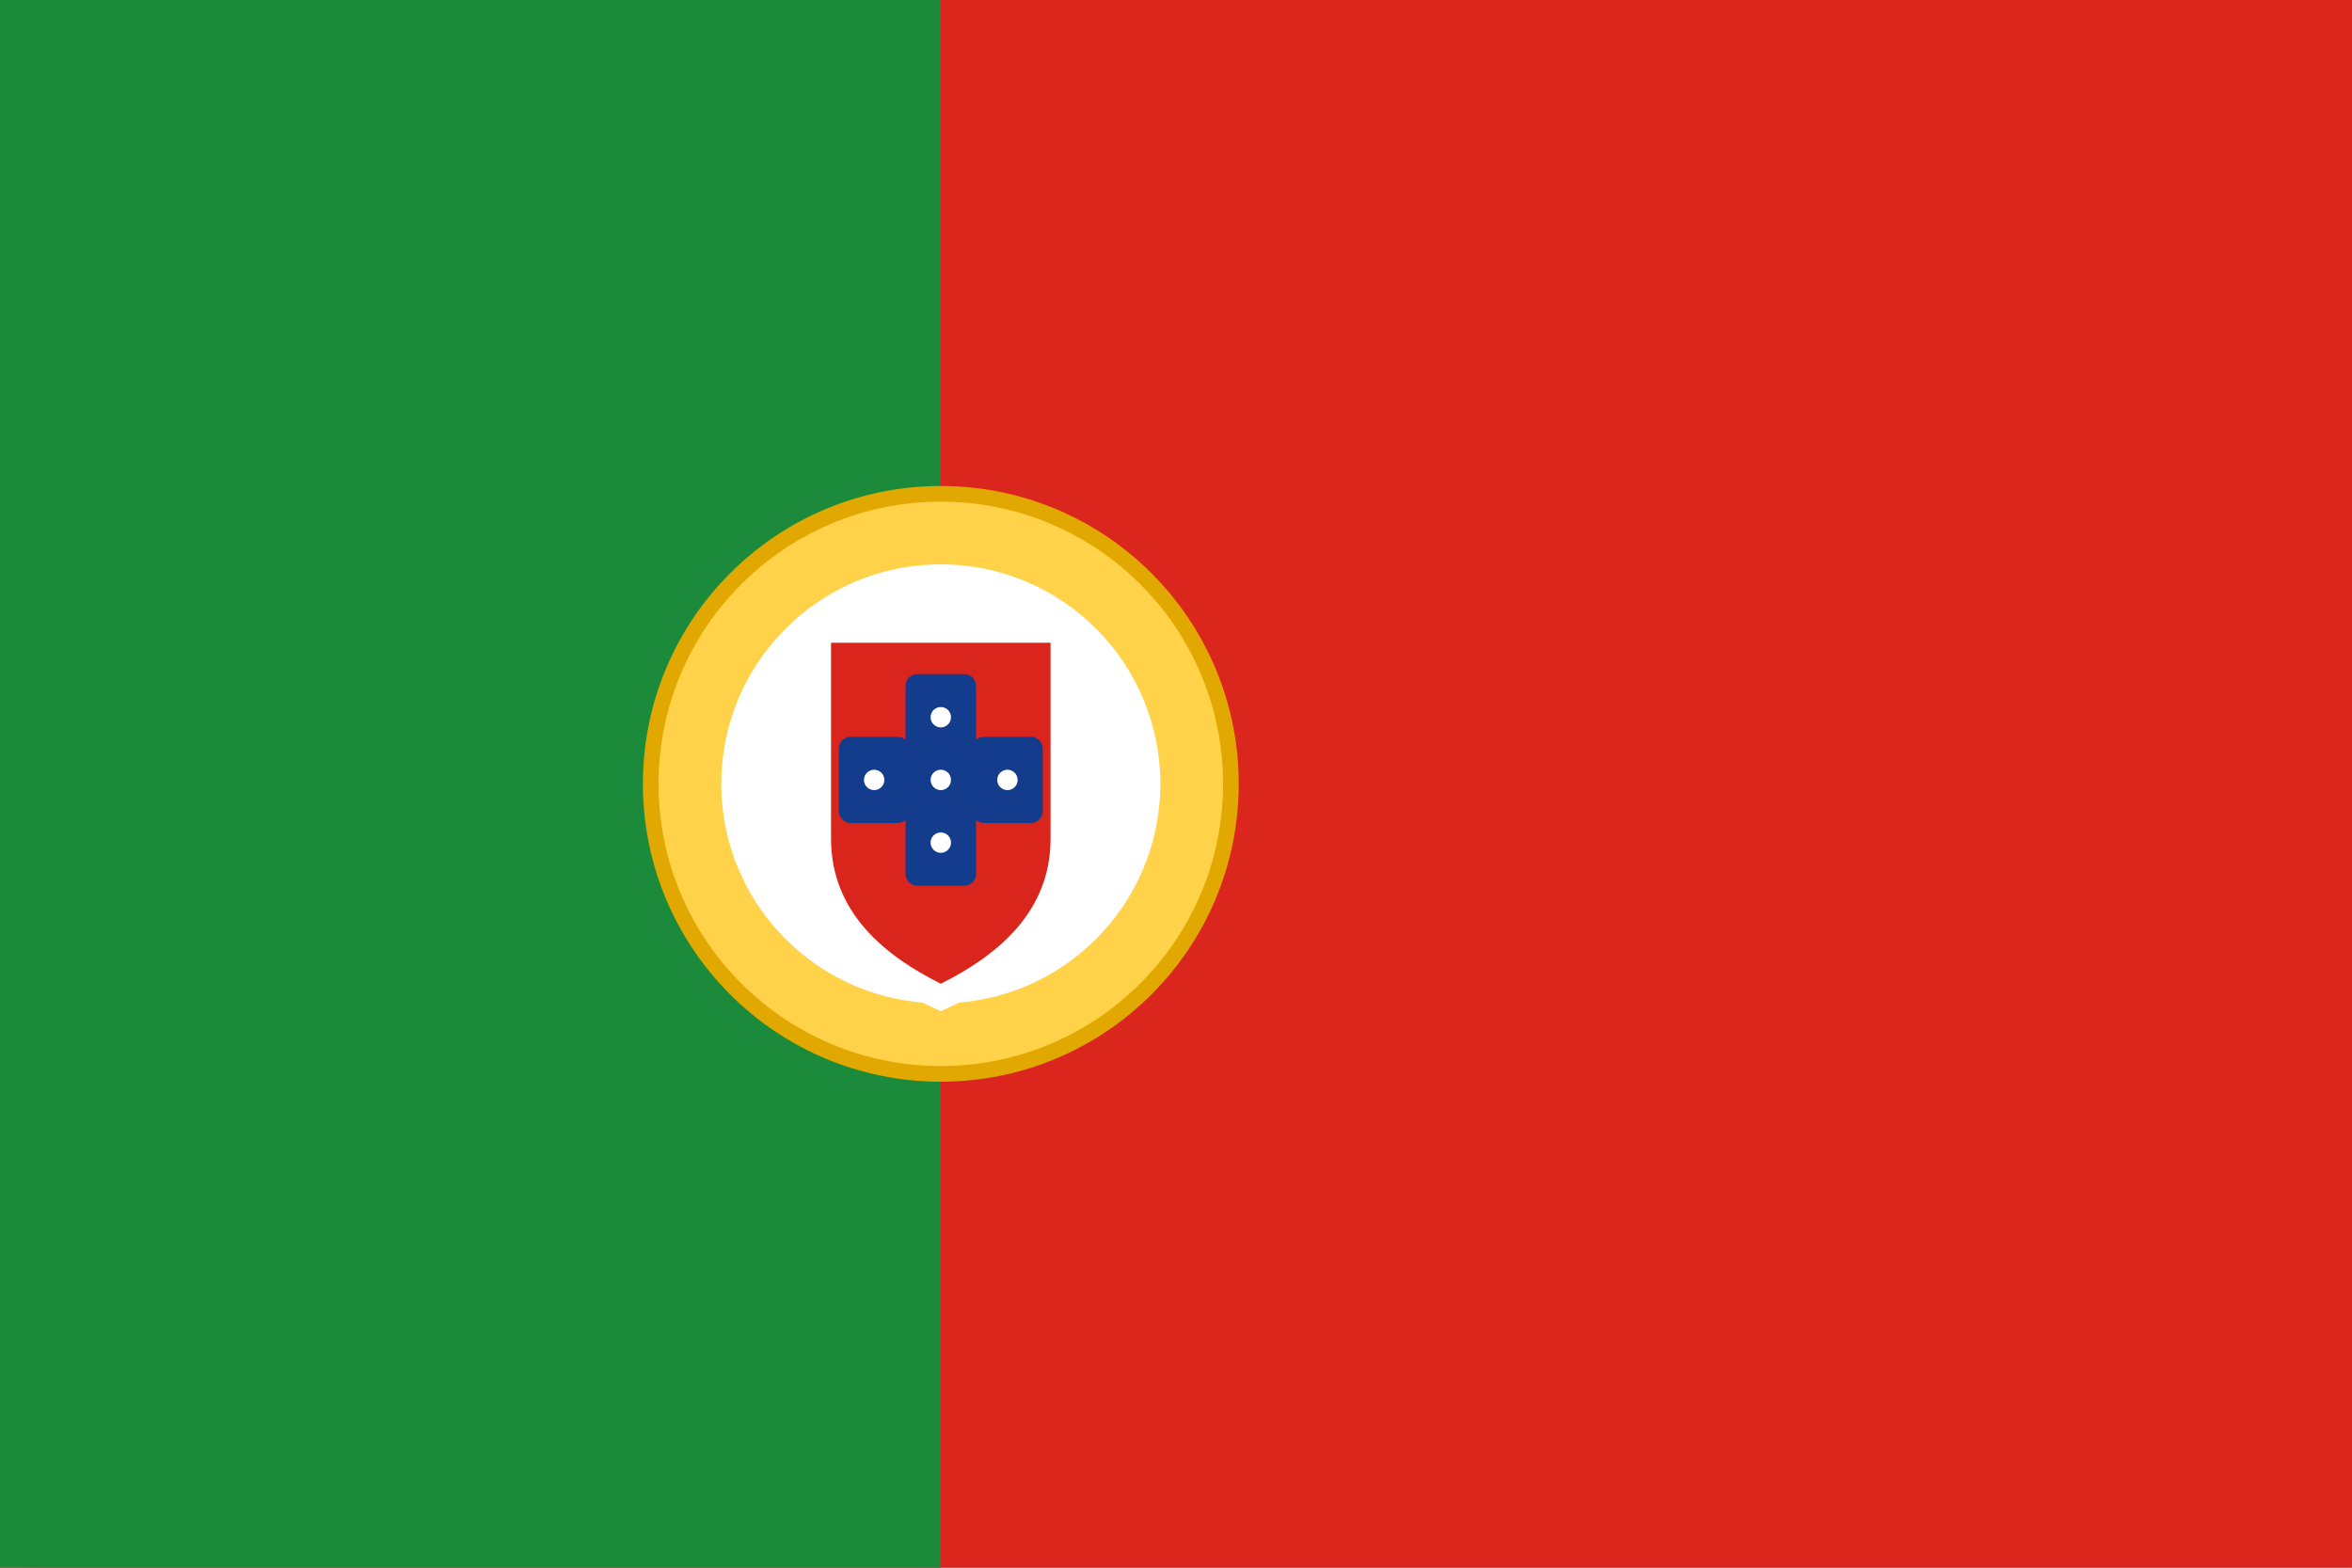
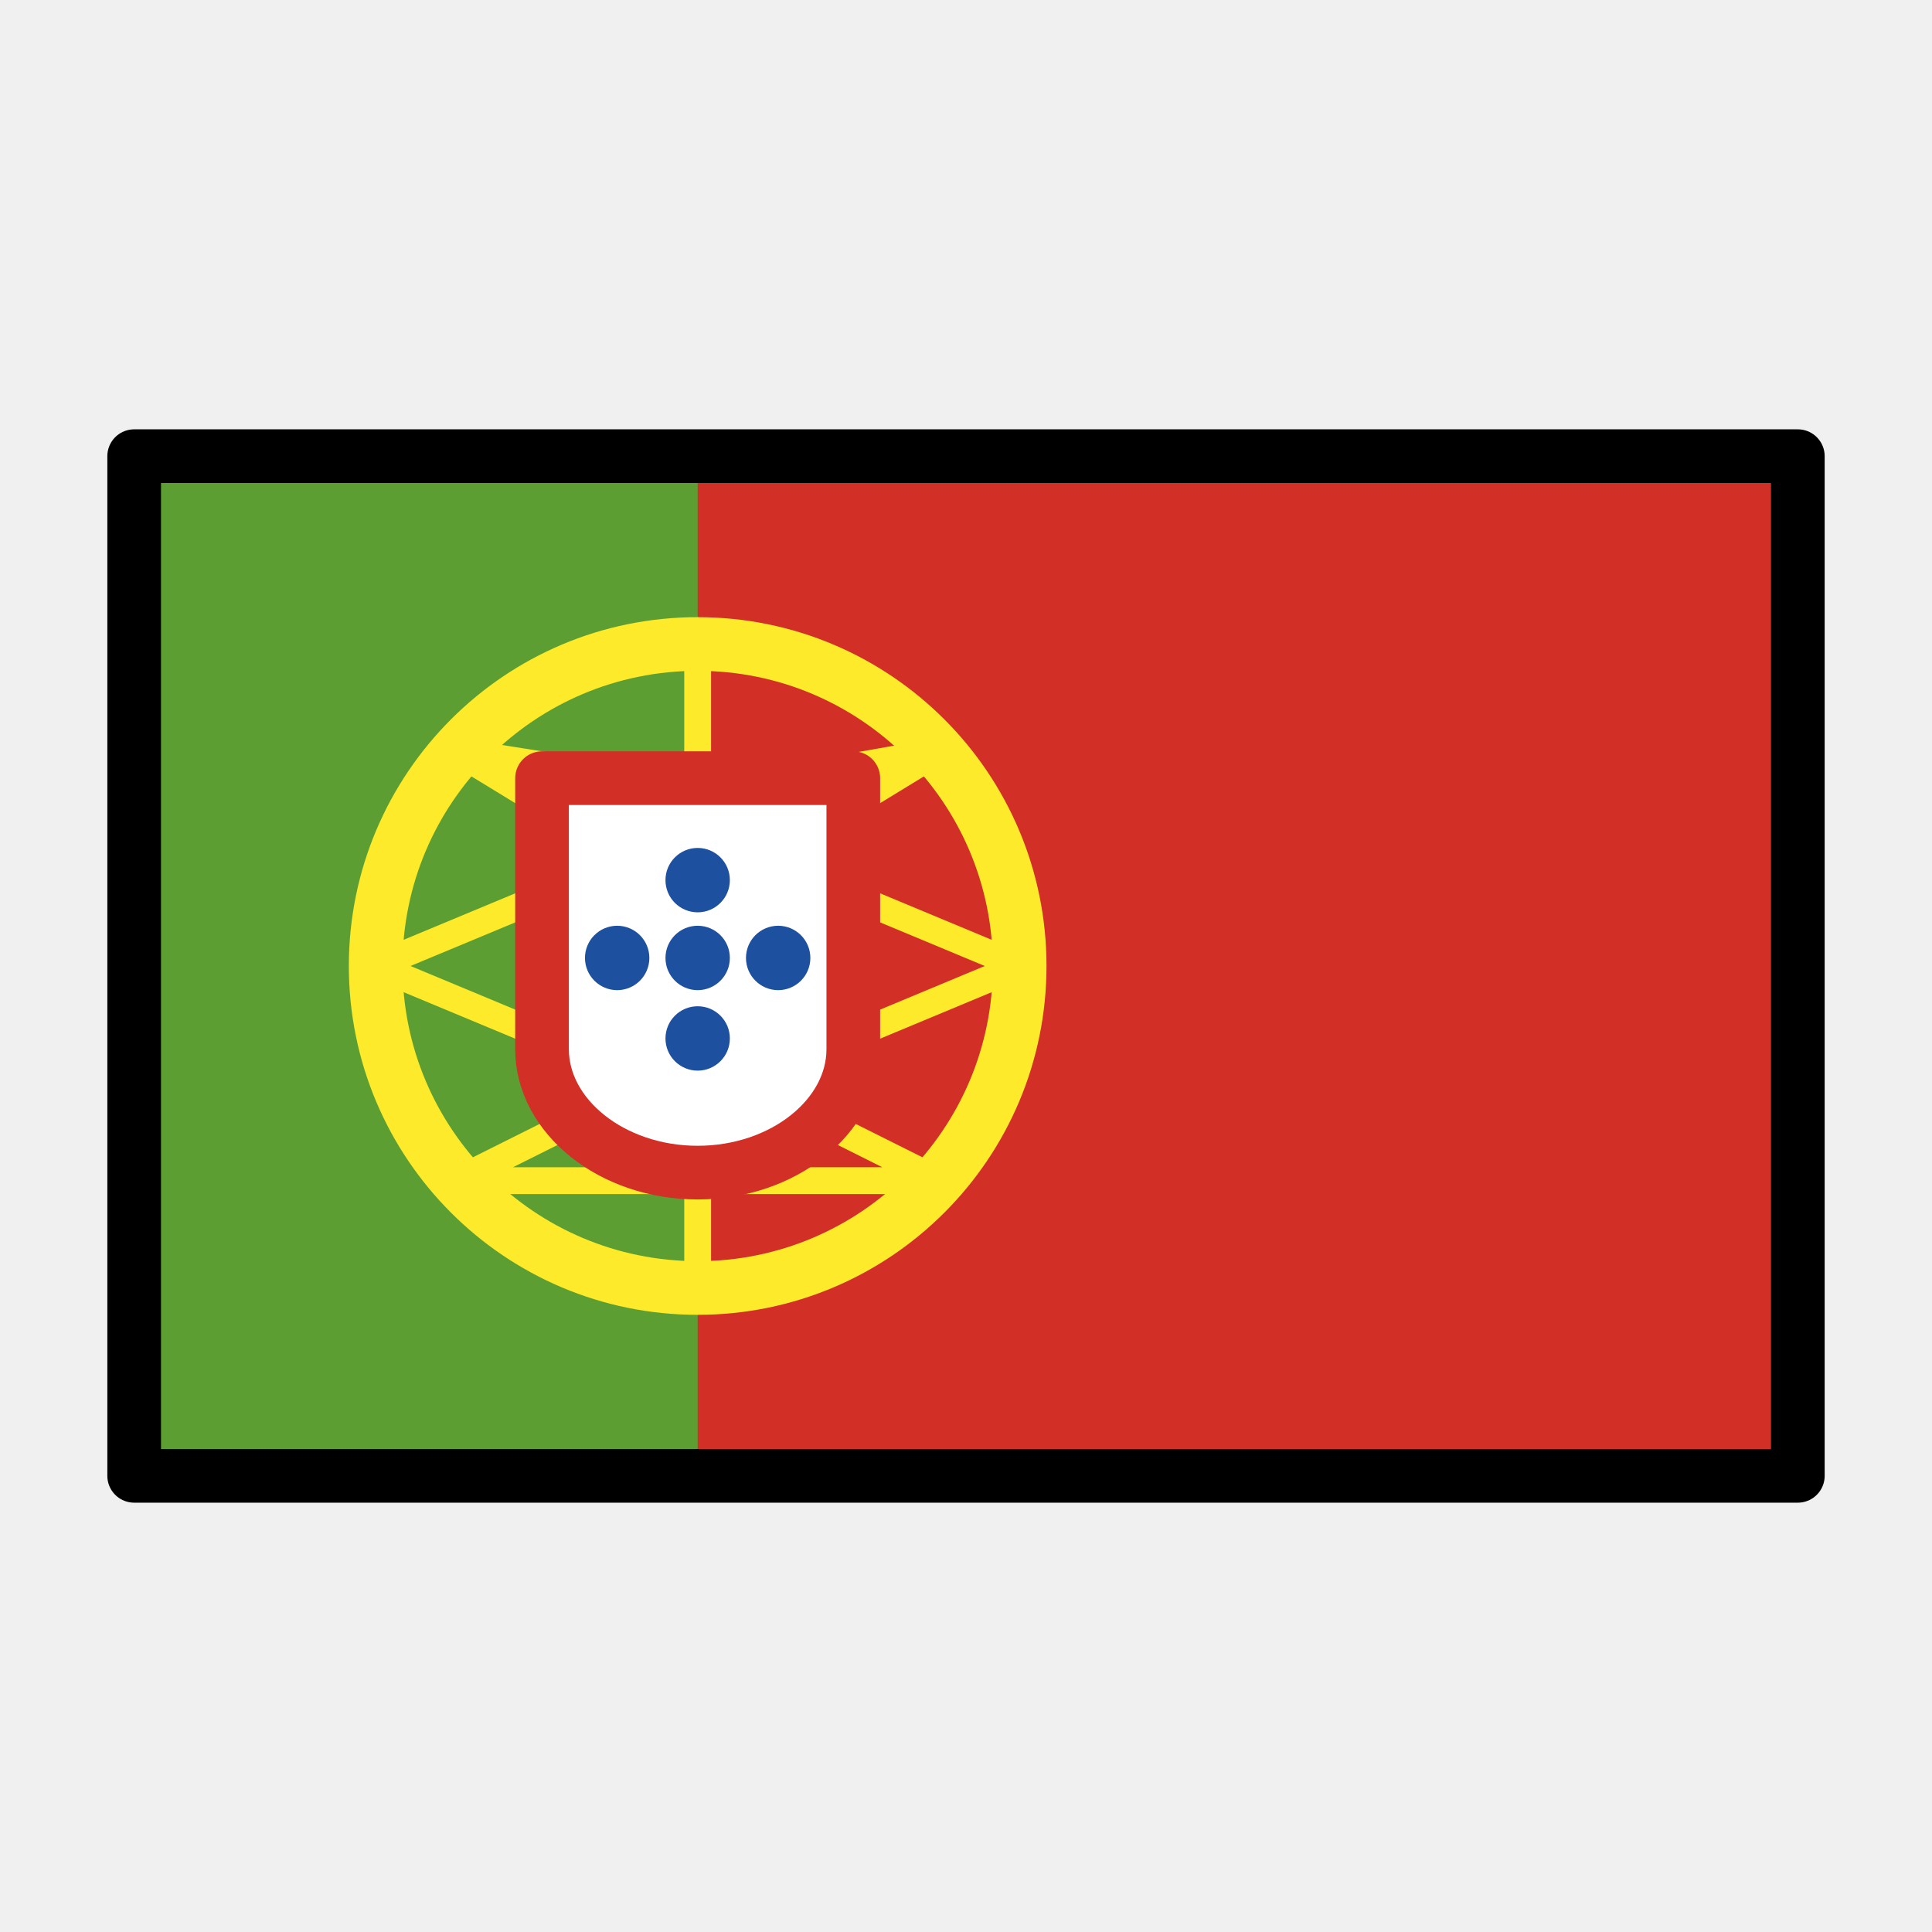
- <svg xmlns="http://www.w3.org/2000/svg" viewBox="0 0 600 400" width="600" height="400">
-   <defs>
-     <filter id="sombra" x="-10%" y="-10%" width="130%" height="130%">
-       <feDropShadow dx="6" dy="8" stdDeviation="5" flood-color="#000000" flood-opacity="0.28" />
-     </filter>
-   </defs>
-   <g filter="url(#sombra)">
-     <rect x="0" y="0" width="600" height="400" fill="#DA251D" />
-     <rect x="0" y="0" width="240" height="400" fill="#1A8A3A" />
+ <svg xmlns="http://www.w3.org/2000/svg" id="emoji" viewBox="0 0 72 72">
+   <g id="color">
+     <rect x="5" y="17" width="62" height="38" fill="#d22f27" />
+     <rect x="5" y="17" width="21" height="38" fill="#5c9e31" />
+     <circle cx="26" cy="36" r="12" fill="none" stroke="#fcea2b" stroke-miterlimit="10" stroke-width="2" />
+     <line x1="26" x2="26" y1="24" y2="48" fill="none" stroke="#fcea2b" stroke-linecap="round" stroke-linejoin="round" />
+     <polygon fill="none" stroke="#fcea2b" stroke-linecap="round" stroke-linejoin="round" points="26 39.5 17 44 35 44 26 39.5" />
+     <polygon fill="none" stroke="#fcea2b" stroke-linecap="round" stroke-linejoin="round" points="26 33.5 35 28 26.5 29.5 17 28 26 33.5" />
+     <polygon fill="none" stroke="#fcea2b" stroke-linecap="round" stroke-linejoin="round" points="38 36 26 41 14 36 26 31 38 36" />
+     <path fill="#fff" stroke="#d22f27" stroke-linecap="round" stroke-linejoin="round" stroke-width="2" d="M20.2,29H31.8V39.1c0,2.5-2.6,4.6-5.8,4.6h0c-3.2,0-5.8-2.1-5.8-4.6V29Z" />
+     <circle cx="26" cy="32.8" r="0.7" fill="#1e50a0" stroke="#1e50a0" stroke-linecap="round" stroke-linejoin="round" />
+     <circle cx="26" cy="38.7" r="0.7" fill="#1e50a0" stroke="#1e50a0" stroke-linecap="round" stroke-linejoin="round" />
+     <circle cx="26" cy="35.7" r="0.7" fill="#1e50a0" stroke="#1e50a0" stroke-linecap="round" stroke-linejoin="round" />
+     <circle cx="29" cy="35.7" r="0.7" fill="#1e50a0" stroke="#1e50a0" stroke-linecap="round" stroke-linejoin="round" />
+     <circle cx="23" cy="35.7" r="0.7" fill="#1e50a0" stroke="#1e50a0" stroke-linecap="round" stroke-linejoin="round" />
  </g>
-   <g transform="translate(240,200)">
-     <circle cx="0" cy="0" r="74" fill="#FFD24A" stroke="#E0A800" stroke-width="4" />
-     <circle cx="0" cy="0" r="56" fill="#FFFFFF" />
-     <g transform="translate(0,-2)">
-       <path d="M -34 -40                L 34 -40                L 34 18                C 34 40, 18 52, 0 60                C -18 52, -34 40, -34 18                Z" fill="#FFFFFF" />
-       <path d="M -28 -34                L 28 -34                L 28 16                C 28 35, 14 46, 0 53                C -14 46, -28 35, -28 16                Z" fill="#DA251D" />
-       <g fill="#143C8C">
-         <rect x="-9" y="-26" width="18" height="22" rx="3" />
-         <rect x="-9" y="6" width="18" height="22" rx="3" />
-         <rect x="-26" y="-10" width="18" height="22" rx="3" />
-         <rect x="8" y="-10" width="18" height="22" rx="3" />
-         <rect x="-9" y="-10" width="18" height="22" rx="3" />
-       </g>
-       <g fill="#FFFFFF">
-         <circle cx="0" cy="-15" r="2.6" />
-         <circle cx="0" cy="17" r="2.6" />
-         <circle cx="-17" cy="1" r="2.6" />
-         <circle cx="17" cy="1" r="2.6" />
-         <circle cx="0" cy="1" r="2.6" />
-       </g>
-     </g>
+   <g id="line">
+     <rect x="5" y="17" width="62" height="38" fill="none" stroke="#000" stroke-linecap="round" stroke-linejoin="round" stroke-width="2" />
  </g>
</svg>
